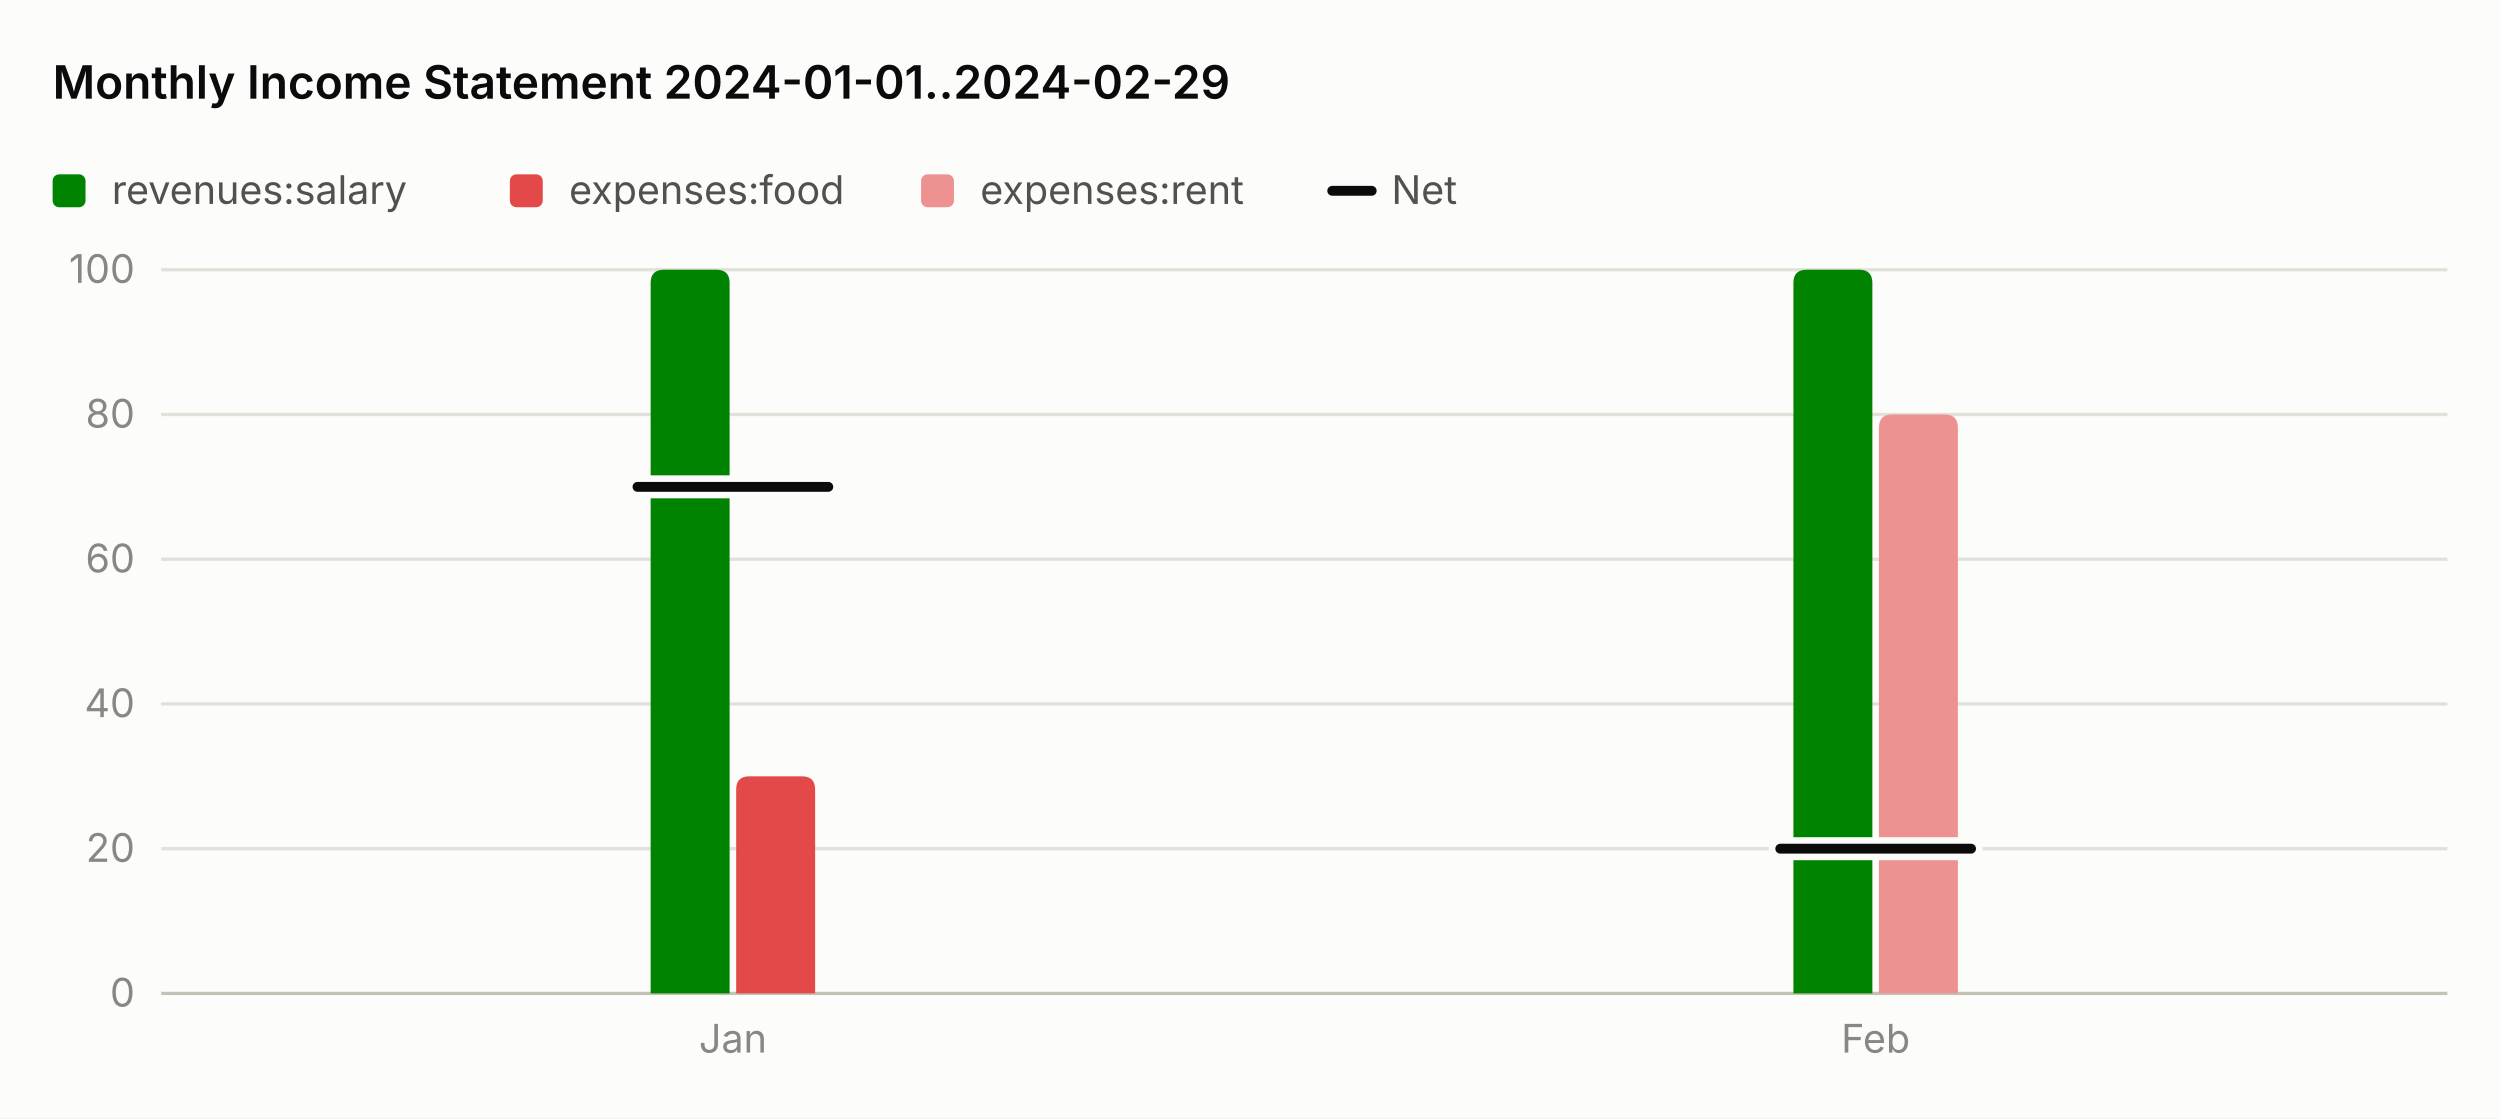
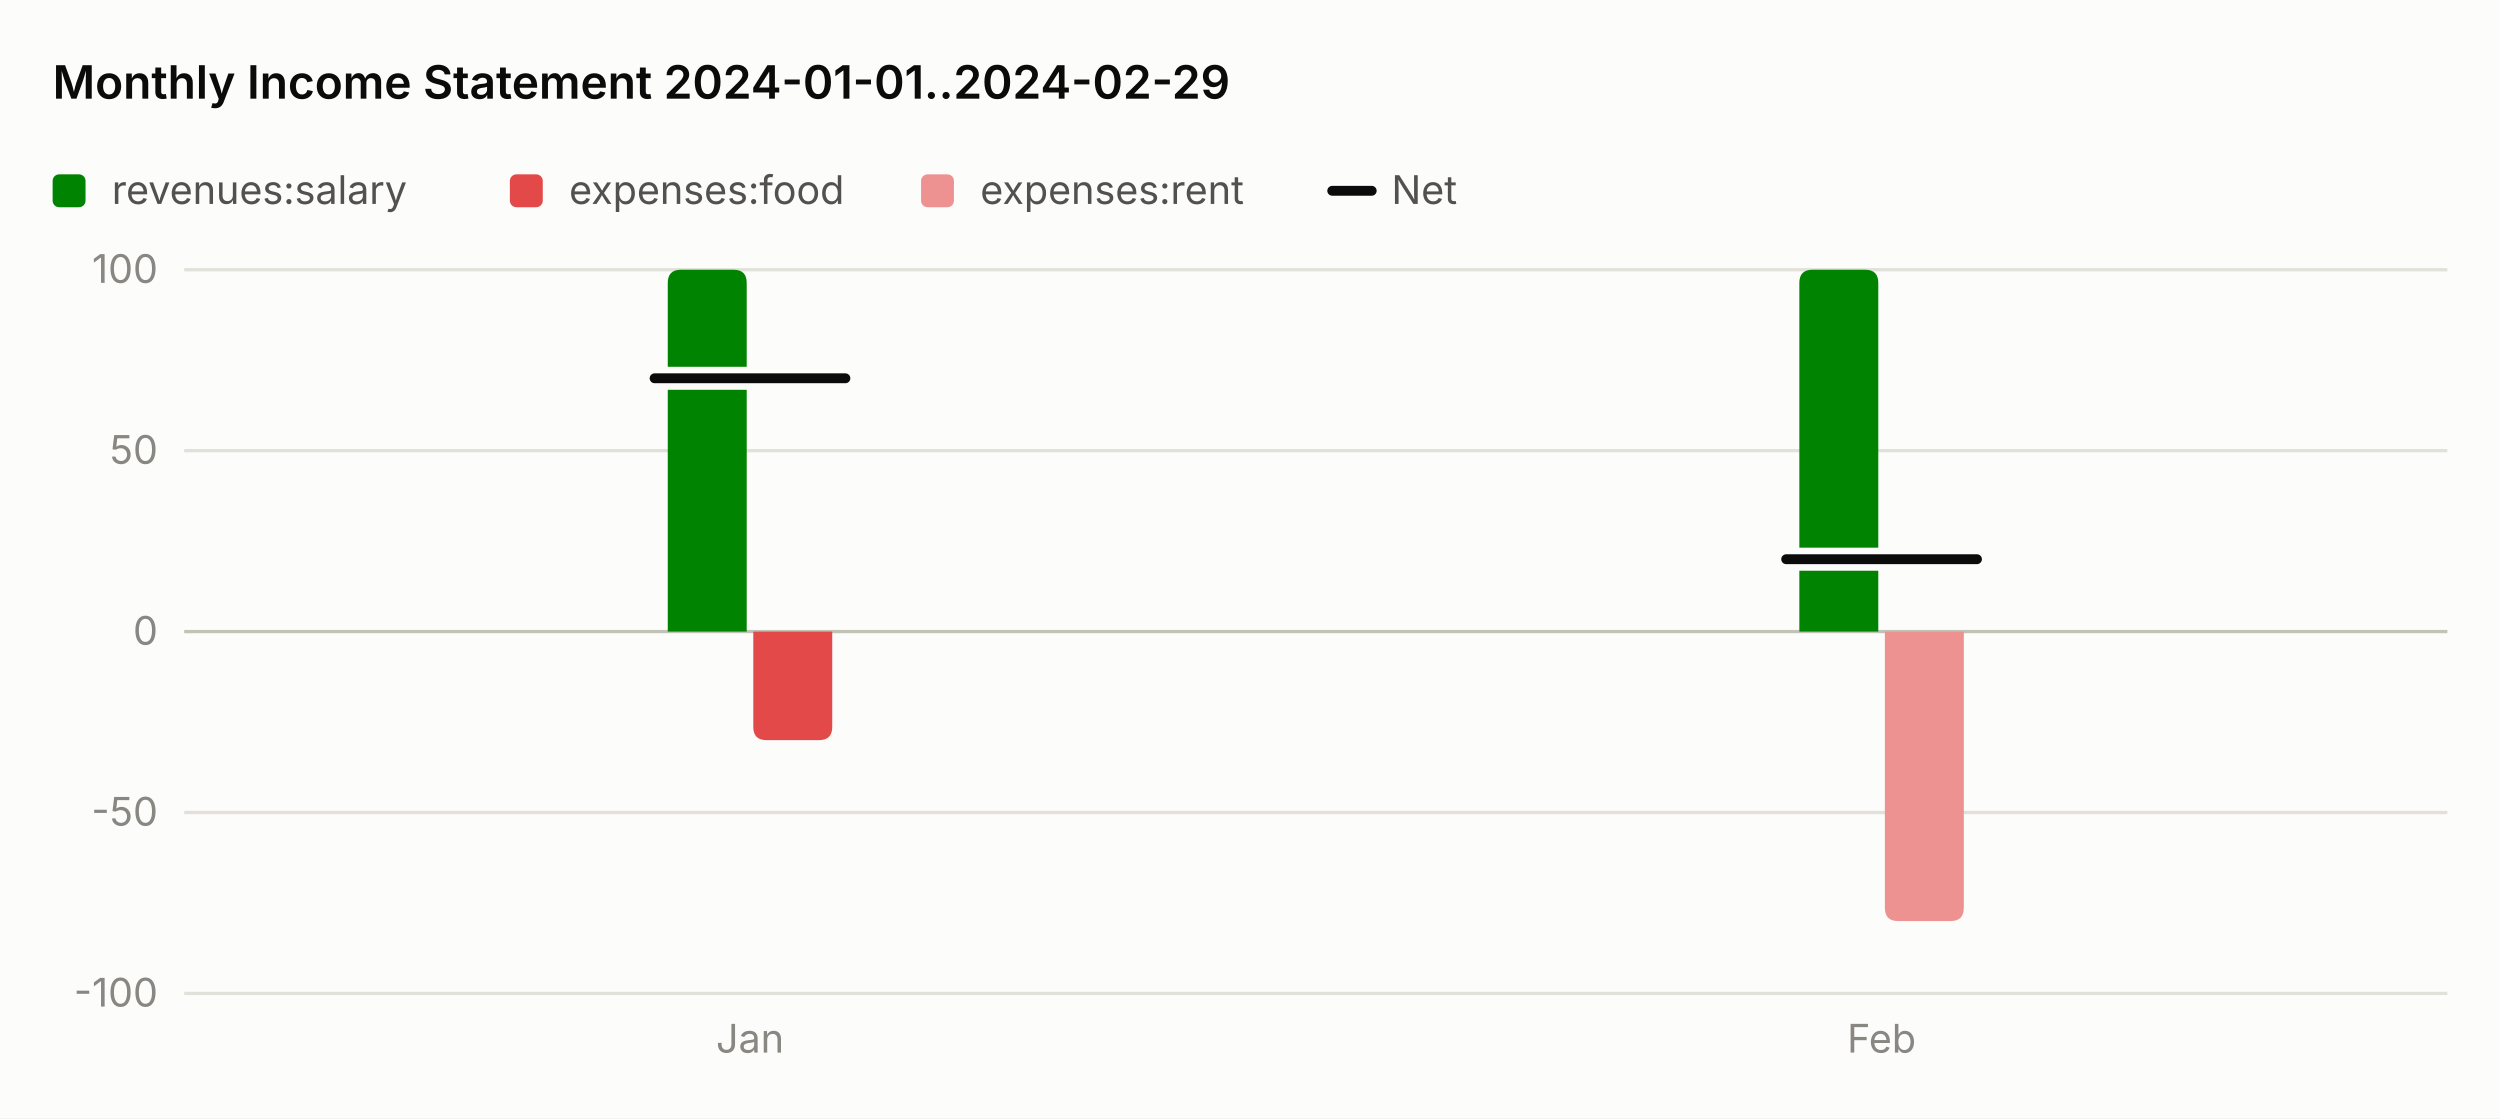
<svg xmlns="http://www.w3.org/2000/svg" class="hledger-chart" width="760" height="340" viewBox="0 0 760 340" role="img" aria-label="Monthly Income Statement 2024-01-01..2024-02-29">
  <style>.hledger-chart{font-family:system-ui,-apple-system,"Segoe UI",sans-serif;font-size:12px}
.hledger-chart .title{font-size:14px;font-weight:600}
.hledger-chart .heading{font-size:13px;font-weight:600}
.hledger-chart .value,.hledger-chart .tick{font-variant-numeric:tabular-nums}
.hledger-chart .grid,.hledger-chart .axis{stroke-width:1}
.hledger-chart .line{fill:none;stroke-width:2;stroke-linejoin:round;stroke-linecap:round}
.hledger-chart .mark{stroke-width:3;stroke-linecap:round}
.hledger-chart .markring{stroke-width:7;stroke-linecap:round}
.hledger-chart .hit{fill:transparent}
.hledger-chart .bg{fill:#fcfcfb}
.hledger-chart .title{fill:#0b0b0b}
.hledger-chart .heading{fill:#0b0b0b}
.hledger-chart .label{fill:#52514e}
.hledger-chart .value{fill:#52514e}
.hledger-chart .tick{fill:#898781}
.hledger-chart .grid{stroke:#e1e0d9}
.hledger-chart .axis{stroke:#c3c2b7}
.hledger-chart .fill.other{fill:#898781}
.hledger-chart .line.other{stroke:#898781}
.hledger-chart .line.total{stroke:#0b0b0b}
.hledger-chart .mark.total{stroke:#0b0b0b}
.hledger-chart .markring{stroke:#fcfcfb}
.hledger-chart .fill.s0{fill:#2a78d6}
.hledger-chart .line.s0{stroke:#2a78d6}
.hledger-chart .fill.s1{fill:#eb6834}
.hledger-chart .line.s1{stroke:#eb6834}
.hledger-chart .fill.s2{fill:#1baf7a}
.hledger-chart .line.s2{stroke:#1baf7a}
.hledger-chart .fill.s3{fill:#eda100}
.hledger-chart .line.s3{stroke:#eda100}
.hledger-chart .fill.s4{fill:#e87ba4}
.hledger-chart .line.s4{stroke:#e87ba4}
.hledger-chart .fill.s5{fill:#008300}
.hledger-chart .line.s5{stroke:#008300}
.hledger-chart .fill.s6{fill:#4a3aa7}
.hledger-chart .line.s6{stroke:#4a3aa7}
.hledger-chart .fill.s7{fill:#e34948}
.hledger-chart .line.s7{stroke:#e34948}
.hledger-chart .fill.ta0{fill:#2a78d6}
.hledger-chart .line.ta0{stroke:#2a78d6}
.hledger-chart .fill.ta1{fill:#7faee6}
.hledger-chart .line.ta1{stroke:#7faee6}
.hledger-chart .fill.ta2{fill:#1d5496}
.hledger-chart .line.ta2{stroke:#1d5496}
.hledger-chart .fill.ta3{fill:#b4d0f1}
.hledger-chart .line.ta3{stroke:#b4d0f1}
.hledger-chart .fill.tl0{fill:#eda100}
.hledger-chart .line.tl0{stroke:#eda100}
.hledger-chart .fill.tl1{fill:#f4c766}
.hledger-chart .line.tl1{stroke:#f4c766}
.hledger-chart .fill.tl2{fill:#a67100}
.hledger-chart .line.tl2{stroke:#a67100}
.hledger-chart .fill.tl3{fill:#f9dea6}
.hledger-chart .line.tl3{stroke:#f9dea6}
.hledger-chart .fill.te0{fill:#4a3aa7}
.hledger-chart .line.te0{stroke:#4a3aa7}
.hledger-chart .fill.te1{fill:#9289ca}
.hledger-chart .line.te1{stroke:#9289ca}
.hledger-chart .fill.te2{fill:#342975}
.hledger-chart .line.te2{stroke:#342975}
.hledger-chart .fill.te3{fill:#c0bae0}
.hledger-chart .line.te3{stroke:#c0bae0}
.hledger-chart .fill.tr0{fill:#008300}
.hledger-chart .line.tr0{stroke:#008300}
.hledger-chart .fill.tr1{fill:#66b566}
.hledger-chart .line.tr1{stroke:#66b566}
.hledger-chart .fill.tr2{fill:#005c00}
.hledger-chart .line.tr2{stroke:#005c00}
.hledger-chart .fill.tr3{fill:#a6d4a6}
.hledger-chart .line.tr3{stroke:#a6d4a6}
.hledger-chart .fill.tx0{fill:#e34948}
.hledger-chart .line.tx0{stroke:#e34948}
.hledger-chart .fill.tx1{fill:#ee9291}
.hledger-chart .line.tx1{stroke:#ee9291}
.hledger-chart .fill.tx2{fill:#9f3332}
.hledger-chart .line.tx2{stroke:#9f3332}
.hledger-chart .fill.tx3{fill:#f5bfbf}
.hledger-chart .line.tx3{stroke:#f5bfbf}
@media (prefers-color-scheme:dark){
.hledger-chart .bg{fill:#1a1a19}
.hledger-chart .title{fill:#ffffff}
.hledger-chart .heading{fill:#ffffff}
.hledger-chart .label{fill:#c3c2b7}
.hledger-chart .value{fill:#c3c2b7}
.hledger-chart .tick{fill:#898781}
.hledger-chart .grid{stroke:#2c2c2a}
.hledger-chart .axis{stroke:#383835}
.hledger-chart .fill.other{fill:#898781}
.hledger-chart .line.other{stroke:#898781}
.hledger-chart .line.total{stroke:#ffffff}
.hledger-chart .mark.total{stroke:#ffffff}
.hledger-chart .markring{stroke:#1a1a19}
.hledger-chart .fill.s0{fill:#3987e5}
.hledger-chart .line.s0{stroke:#3987e5}
.hledger-chart .fill.s1{fill:#d95926}
.hledger-chart .line.s1{stroke:#d95926}
.hledger-chart .fill.s2{fill:#199e70}
.hledger-chart .line.s2{stroke:#199e70}
.hledger-chart .fill.s3{fill:#c98500}
.hledger-chart .line.s3{stroke:#c98500}
.hledger-chart .fill.s4{fill:#d55181}
.hledger-chart .line.s4{stroke:#d55181}
.hledger-chart .fill.s5{fill:#008300}
.hledger-chart .line.s5{stroke:#008300}
.hledger-chart .fill.s6{fill:#9085e9}
.hledger-chart .line.s6{stroke:#9085e9}
.hledger-chart .fill.s7{fill:#e66767}
.hledger-chart .line.s7{stroke:#e66767}
.hledger-chart .fill.ta0{fill:#3987e5}
.hledger-chart .line.ta0{stroke:#3987e5}
.hledger-chart .fill.ta1{fill:#88b7ef}
.hledger-chart .line.ta1{stroke:#88b7ef}
.hledger-chart .fill.ta2{fill:#285ea0}
.hledger-chart .line.ta2{stroke:#285ea0}
.hledger-chart .fill.ta3{fill:#bad5f6}
.hledger-chart .line.ta3{stroke:#bad5f6}
.hledger-chart .fill.tl0{fill:#c98500}
.hledger-chart .line.tl0{stroke:#c98500}
.hledger-chart .fill.tl1{fill:#dfb666}
.hledger-chart .line.tl1{stroke:#dfb666}
.hledger-chart .fill.tl2{fill:#8d5d00}
.hledger-chart .line.tl2{stroke:#8d5d00}
.hledger-chart .fill.tl3{fill:#ecd4a6}
.hledger-chart .line.tl3{stroke:#ecd4a6}
.hledger-chart .fill.te0{fill:#9085e9}
.hledger-chart .line.te0{stroke:#9085e9}
.hledger-chart .fill.te1{fill:#bcb6f2}
.hledger-chart .line.te1{stroke:#bcb6f2}
.hledger-chart .fill.te2{fill:#655da3}
.hledger-chart .line.te2{stroke:#655da3}
.hledger-chart .fill.te3{fill:#d8d4f7}
.hledger-chart .line.te3{stroke:#d8d4f7}
.hledger-chart .fill.tr0{fill:#008300}
.hledger-chart .line.tr0{stroke:#008300}
.hledger-chart .fill.tr1{fill:#66b566}
.hledger-chart .line.tr1{stroke:#66b566}
.hledger-chart .fill.tr2{fill:#005c00}
.hledger-chart .line.tr2{stroke:#005c00}
.hledger-chart .fill.tr3{fill:#a6d4a6}
.hledger-chart .line.tr3{stroke:#a6d4a6}
.hledger-chart .fill.tx0{fill:#e66767}
.hledger-chart .line.tx0{stroke:#e66767}
.hledger-chart .fill.tx1{fill:#f0a4a4}
.hledger-chart .line.tx1{stroke:#f0a4a4}
.hledger-chart .fill.tx2{fill:#a14848}
.hledger-chart .line.tx2{stroke:#a14848}
.hledger-chart .fill.tx3{fill:#f6caca}
.hledger-chart .line.tx3{stroke:#f6caca}
}
</style>
  <rect class="bg" width="100%" height="100%" />
  <text class="title" x="16" y="30">Monthly Income Statement 2024-01-01..2024-02-29</text>
  <rect class="fill tr0" x="16" y="53" width="10" height="10" rx="2" />
  <text class="label" x="34" y="62">revenues:salary</text>
  <rect class="fill tx0" x="155" y="53" width="10" height="10" rx="2" />
  <text class="label" x="173" y="62">expenses:food</text>
  <rect class="fill tx1" x="280" y="53" width="10" height="10" rx="2" />
  <text class="label" x="298" y="62">expenses:rent</text>
  <line class="mark total" x1="405" x2="417" y1="58" y2="58" />
  <text class="label" x="423" y="62">Net</text>
-   <line class="axis" x1="49" x2="744" y1="302" y2="302" />
-   <text class="tick" x="41" y="306" text-anchor="end">0</text>
-   <line class="grid" x1="49" x2="744" y1="258" y2="258" />
-   <text class="tick" x="41" y="262" text-anchor="end">20</text>
-   <line class="grid" x1="49" x2="744" y1="214" y2="214" />
-   <text class="tick" x="41" y="218" text-anchor="end">40</text>
-   <line class="grid" x1="49" x2="744" y1="170" y2="170" />
-   <text class="tick" x="41" y="174" text-anchor="end">60</text>
-   <line class="grid" x1="49" x2="744" y1="126" y2="126" />
-   <text class="tick" x="41" y="130" text-anchor="end">80</text>
-   <line class="grid" x1="49" x2="744" y1="82" y2="82" />
-   <text class="tick" x="41" y="86" text-anchor="end">100</text>
-   <text class="tick" x="222.8" y="320" text-anchor="middle">Jan</text>
-   <text class="tick" x="570.2" y="320" text-anchor="middle">Feb</text>
+   <line class="grid" x1="56" x2="744" y1="302" y2="302" />
+   <text class="tick" x="48" y="306" text-anchor="end">-100</text>
+   <line class="grid" x1="56" x2="744" y1="247" y2="247" />
+   <text class="tick" x="48" y="251" text-anchor="end">-50</text>
+   <line class="axis" x1="56" x2="744" y1="192" y2="192" />
+   <text class="tick" x="48" y="196" text-anchor="end">0</text>
+   <line class="grid" x1="56" x2="744" y1="137" y2="137" />
+   <text class="tick" x="48" y="141" text-anchor="end">50</text>
+   <line class="grid" x1="56" x2="744" y1="82" y2="82" />
+   <text class="tick" x="48" y="86" text-anchor="end">100</text>
+   <text class="tick" x="228" y="320" text-anchor="middle">Jan</text>
+   <text class="tick" x="572" y="320" text-anchor="middle">Feb</text>
  <g>
-     <path class="fill tr0" d="M 197.8 302 V 86 Q 197.8 82 201.8 82 H 217.8 Q 221.8 82 221.8 86 V 302 Z" />
+     <path class="fill tr0" d="M 203 192 V 86 Q 203 82 207 82 H 223 Q 227 82 227 86 V 192 Z" />
  </g>
  <g>
-     <path class="fill tx0" d="M 223.8 302 V 240 Q 223.8 236 227.8 236 H 243.8 Q 247.8 236 247.8 240 V 302 Z" />
+     <path class="fill tx0" d="M 229 192 V 221 Q 229 225 233 225 H 249 Q 253 225 253 221 V 192 Z" />
  </g>
  <g>
-     <path class="fill tr0" d="M 545.2 302 V 86 Q 545.2 82 549.2 82 H 565.2 Q 569.2 82 569.2 86 V 302 Z" />
+     <path class="fill tr0" d="M 547 192 V 86 Q 547 82 551 82 H 567 Q 571 82 571 86 V 192 Z" />
  </g>
  <g>
-     <path class="fill tx1" d="M 571.2 302 V 130 Q 571.2 126 575.2 126 H 591.2 Q 595.2 126 595.2 130 V 302 Z" />
+     <path class="fill tx1" d="M 573 192 V 276 Q 573 280 577 280 H 593 Q 597 280 597 276 V 192 Z" />
  </g>
  <g>
-     <line class="markring" x1="193.8" x2="251.8" y1="148" y2="148" />
-     <line class="mark total" x1="193.8" x2="251.8" y1="148" y2="148" />
+     <line class="markring" x1="199" x2="257" y1="115" y2="115" />
+     <line class="mark total" x1="199" x2="257" y1="115" y2="115" />
  </g>
  <g>
-     <line class="markring" x1="541.2" x2="599.2" y1="258" y2="258" />
-     <line class="mark total" x1="541.2" x2="599.2" y1="258" y2="258" />
+     <line class="markring" x1="543" x2="601" y1="170" y2="170" />
+     <line class="mark total" x1="543" x2="601" y1="170" y2="170" />
  </g>
</svg>
